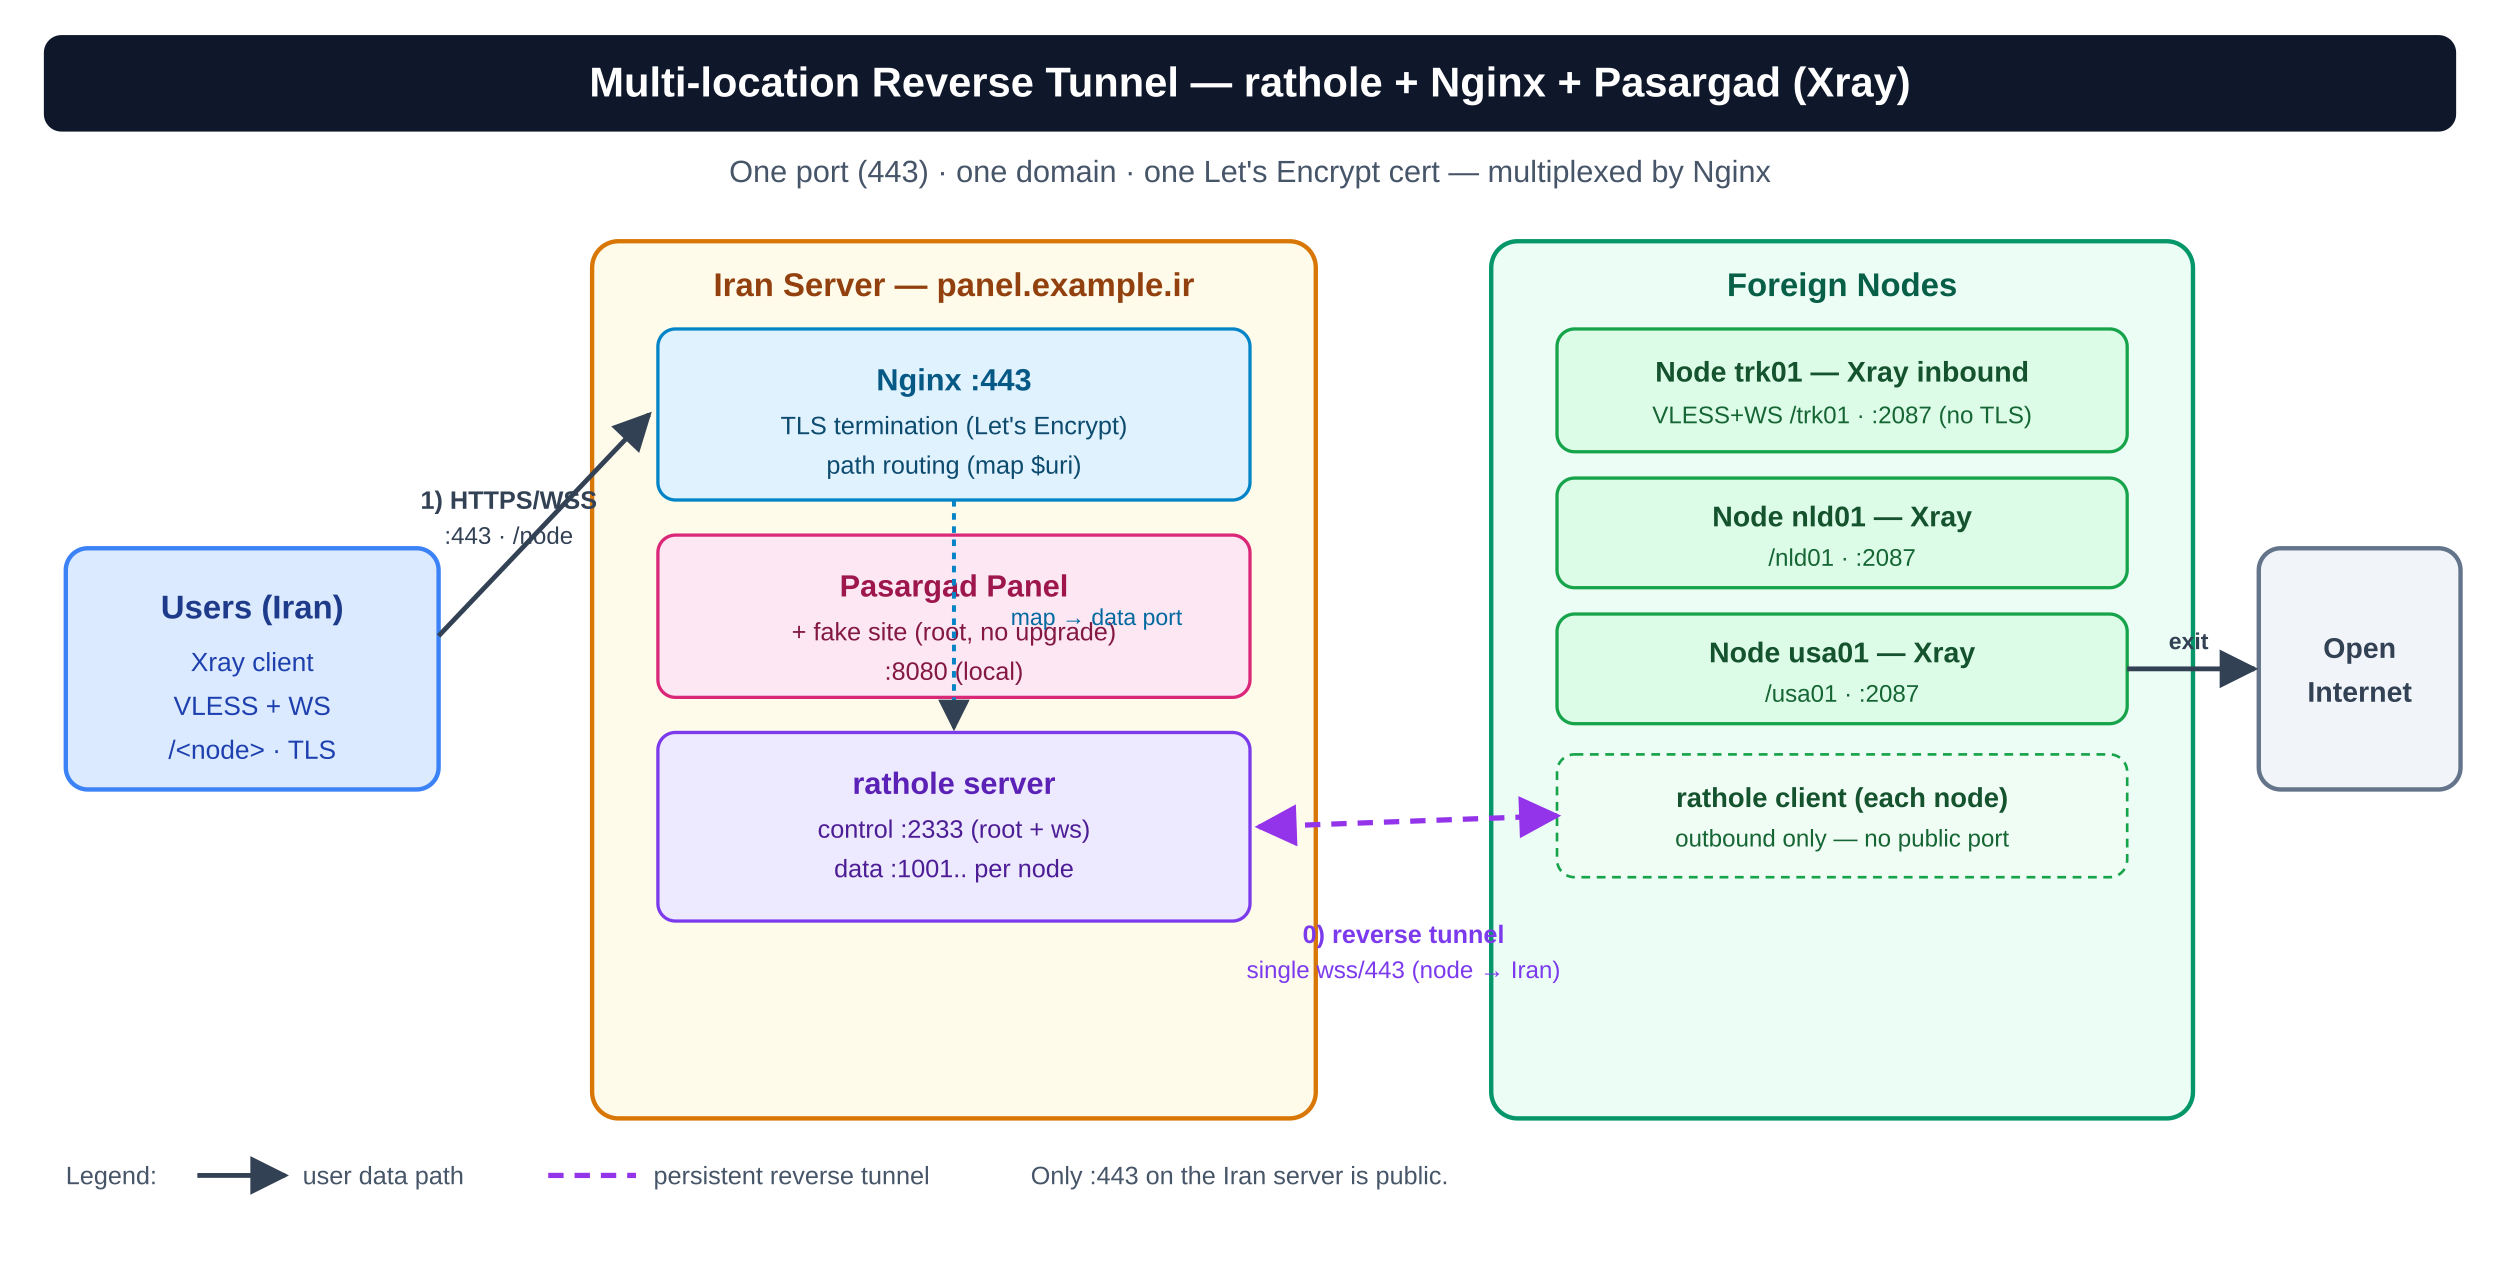
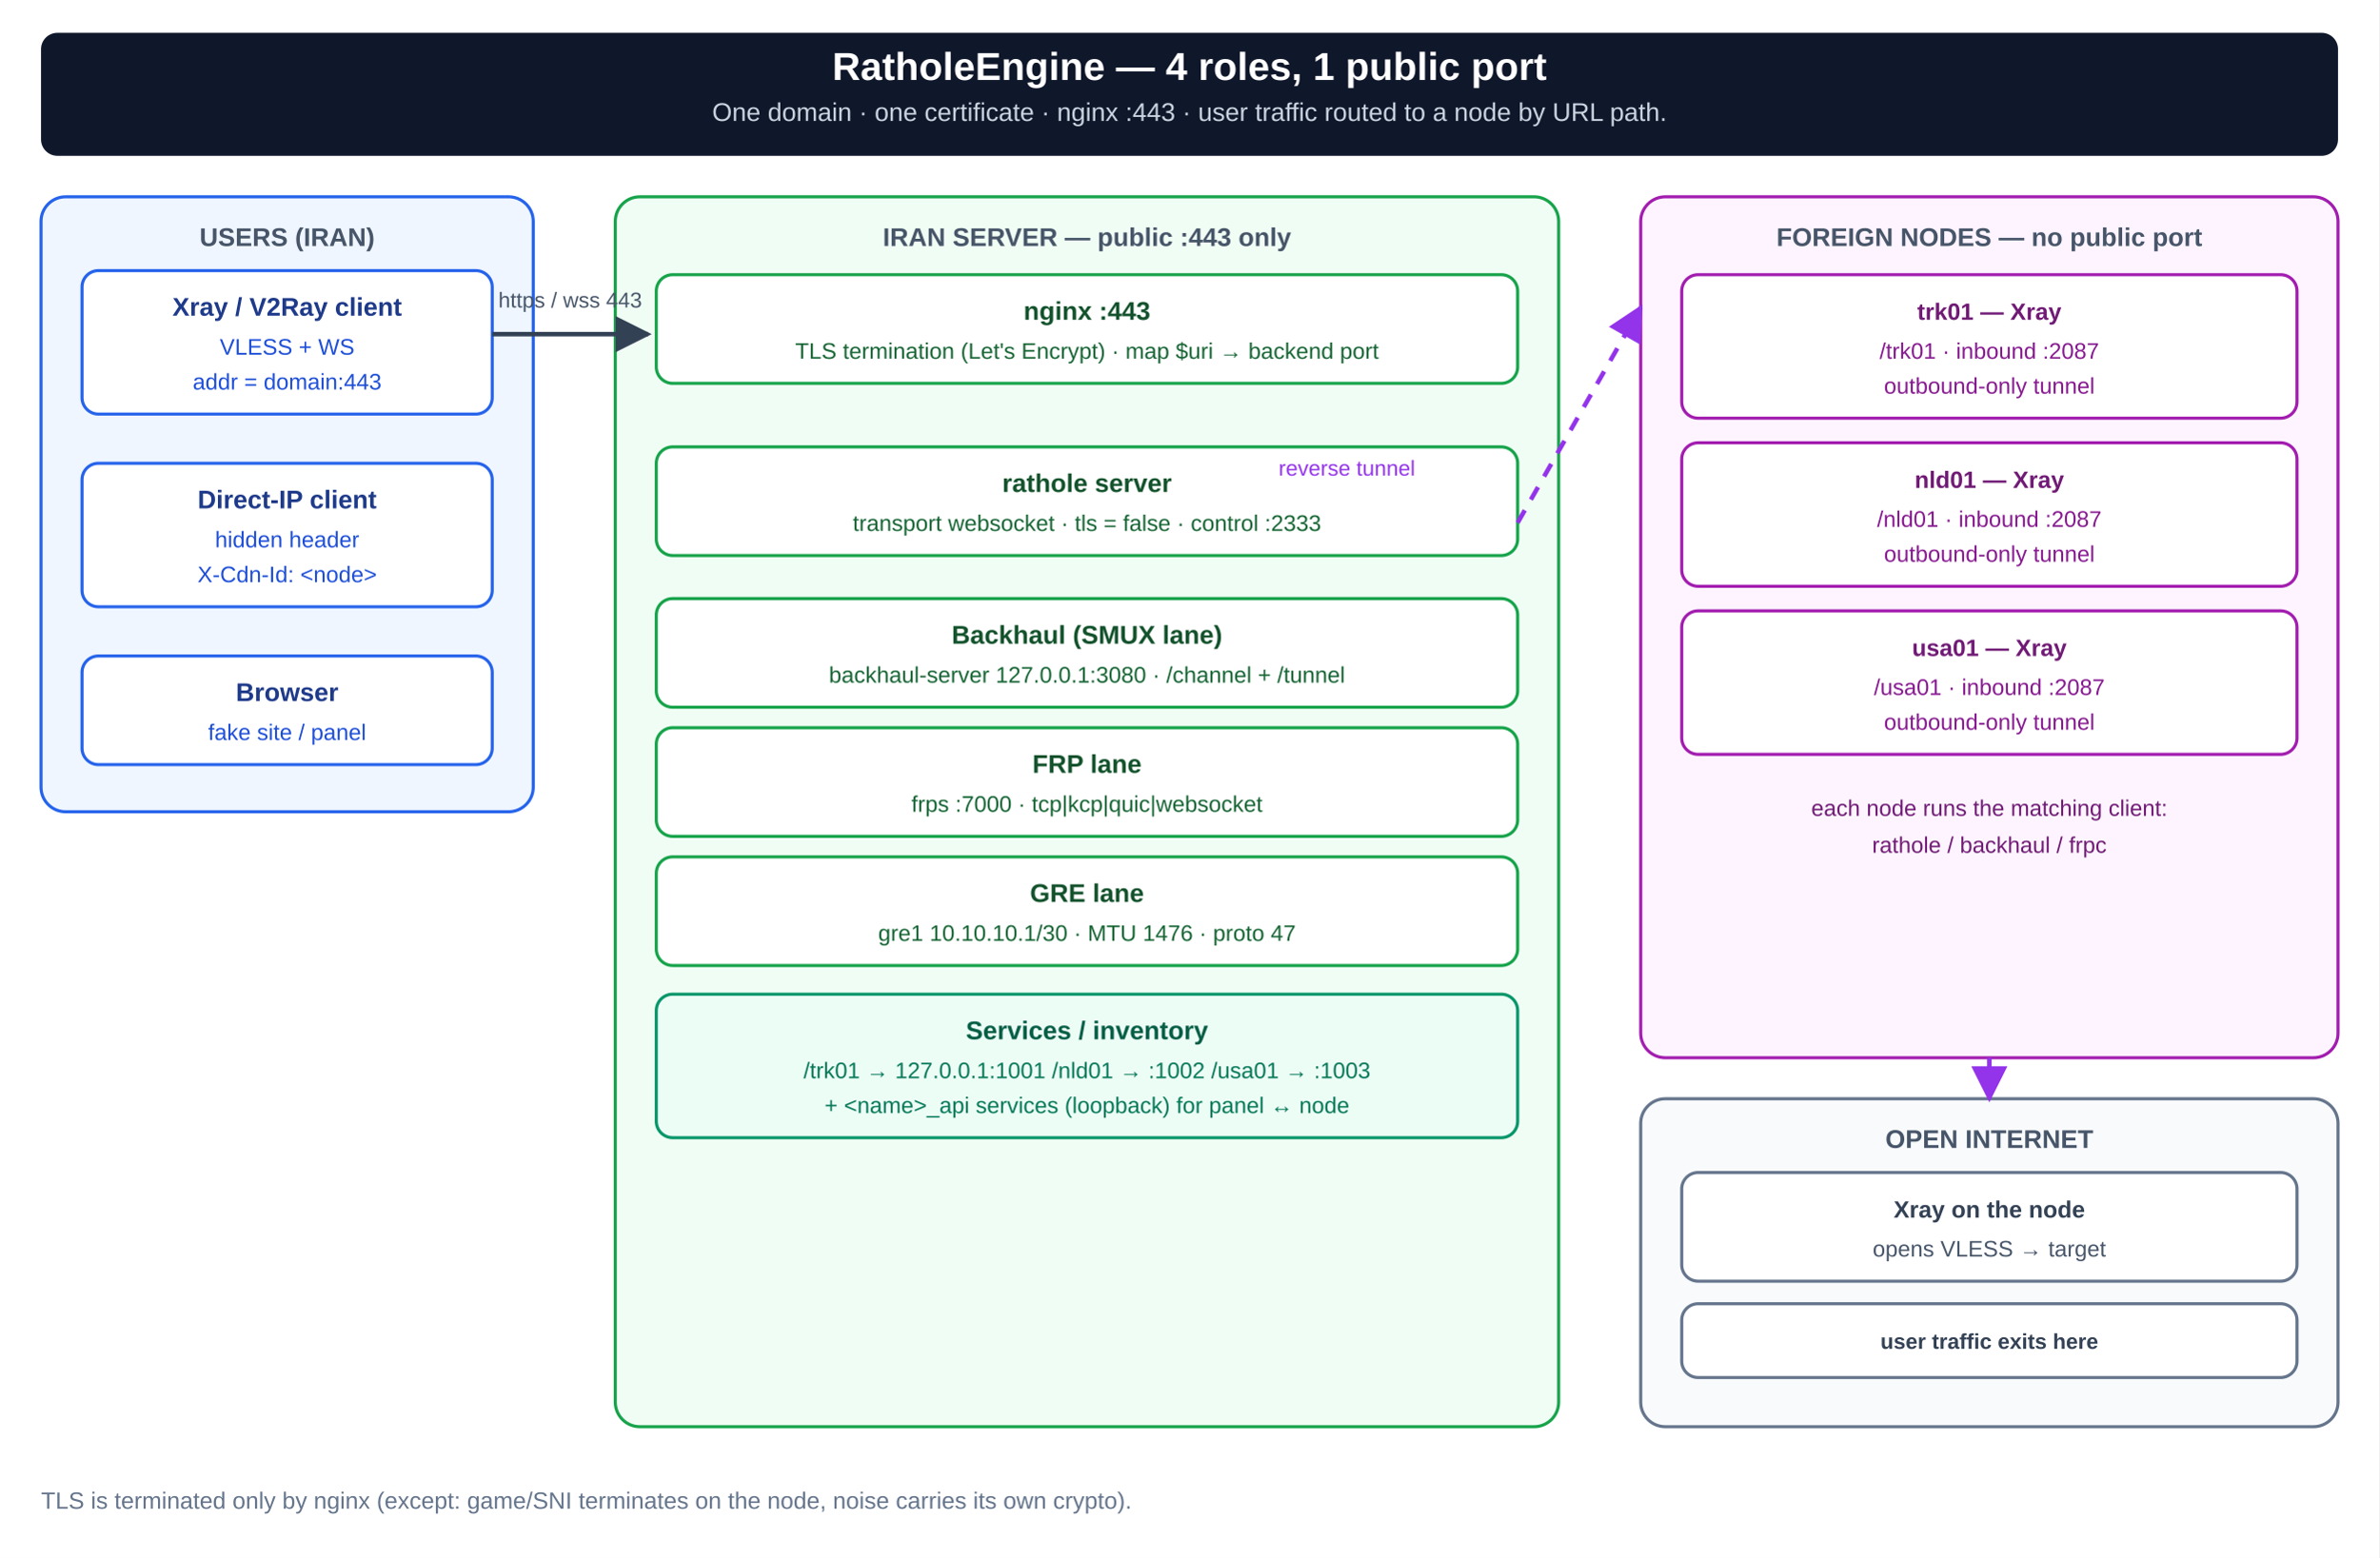
- <svg xmlns="http://www.w3.org/2000/svg" viewBox="0 0 1140 580" font-family="Segoe UI, Arial, sans-serif">
+ <svg xmlns="http://www.w3.org/2000/svg" viewBox="0 0 1160 760" font-family="Segoe UI, Arial, sans-serif">
  <defs>
-     <marker id="arrow" viewBox="0 0 10 10" refX="9" refY="5" markerWidth="8" markerHeight="8" orient="auto-start-reverse">
+     <marker id="arr" viewBox="0 0 10 10" refX="9" refY="5" markerWidth="8" markerHeight="8" orient="auto-start-reverse">
      <path d="M0,0 L10,5 L0,10 z" fill="#334155" />
    </marker>
-     <marker id="arrowR" viewBox="0 0 10 10" refX="9" refY="5" markerWidth="8" markerHeight="8" orient="auto-start-reverse">
+     <marker id="arrU" viewBox="0 0 10 10" refX="9" refY="5" markerWidth="8" markerHeight="8" orient="auto-start-reverse">
      <path d="M0,0 L10,5 L0,10 z" fill="#9333ea" />
    </marker>
+     <marker id="arrB" viewBox="0 0 10 10" refX="9" refY="5" markerWidth="8" markerHeight="8" orient="auto-start-reverse">
+       <path d="M0,0 L10,5 L0,10 z" fill="#0284c7" />
+     </marker>
  </defs>
-   <rect x="0" y="0" width="1140" height="580" fill="#ffffff" />
-   <rect x="20" y="16" width="1100" height="44" rx="8" fill="#0f172a" />
-   <text x="570" y="44" text-anchor="middle" fill="#ffffff" font-size="19" font-weight="bold">Multi-location Reverse Tunnel — rathole + Nginx + Pasargad (Xray)</text>
-   <text x="570" y="83" text-anchor="middle" fill="#475569" font-size="14">One port (443) · one domain · one Let's Encrypt cert — multiplexed by Nginx</text>
-   <rect x="30" y="250" width="170" height="110" rx="10" fill="#dbeafe" stroke="#3b82f6" stroke-width="2" />
-   <text x="115" y="282" text-anchor="middle" font-size="15" font-weight="bold" fill="#1e3a8a">Users (Iran)</text>
-   <text x="115" y="306" text-anchor="middle" font-size="12" fill="#1e40af">Xray client</text>
-   <text x="115" y="326" text-anchor="middle" font-size="12" fill="#1e40af">VLESS + WS</text>
-   <text x="115" y="346" text-anchor="middle" font-size="12" fill="#1e40af">/&lt;node&gt; · TLS</text>
-   <rect x="270" y="110" width="330" height="400" rx="12" fill="#fffbeb" stroke="#d97706" stroke-width="2" />
-   <text x="435" y="135" text-anchor="middle" font-size="15" font-weight="bold" fill="#92400e">Iran Server — panel.example.ir</text>
-   <rect x="300" y="150" width="270" height="78" rx="8" fill="#e0f2fe" stroke="#0284c7" stroke-width="1.5" />
-   <text x="435" y="178" text-anchor="middle" font-size="14" font-weight="bold" fill="#075985">Nginx :443</text>
-   <text x="435" y="198" text-anchor="middle" font-size="11.5" fill="#0c4a6e">TLS termination (Let's Encrypt)</text>
-   <text x="435" y="216" text-anchor="middle" font-size="11.5" fill="#0c4a6e">path routing (map $uri)</text>
-   <rect x="300" y="244" width="270" height="74" rx="8" fill="#fce7f3" stroke="#db2777" stroke-width="1.5" />
-   <text x="435" y="272" text-anchor="middle" font-size="14" font-weight="bold" fill="#9d174d">Pasargad Panel</text>
-   <text x="435" y="292" text-anchor="middle" font-size="11.5" fill="#831843">+ fake site (root, no upgrade)</text>
-   <text x="435" y="310" text-anchor="middle" font-size="11.5" fill="#831843">:8080 (local)</text>
-   <rect x="300" y="334" width="270" height="86" rx="8" fill="#ede9fe" stroke="#7c3aed" stroke-width="1.5" />
-   <text x="435" y="362" text-anchor="middle" font-size="14" font-weight="bold" fill="#5b21b6">rathole server</text>
-   <text x="435" y="382" text-anchor="middle" font-size="11.5" fill="#4c1d95">control :2333 (root + ws)</text>
-   <text x="435" y="400" text-anchor="middle" font-size="11.5" fill="#4c1d95">data :1001.. per node</text>
-   <rect x="680" y="110" width="320" height="400" rx="12" fill="#ecfdf5" stroke="#059669" stroke-width="2" />
-   <text x="840" y="135" text-anchor="middle" font-size="15" font-weight="bold" fill="#065f46">Foreign Nodes</text>
-   <rect x="710" y="150" width="260" height="56" rx="8" fill="#dcfce7" stroke="#16a34a" stroke-width="1.5" />
-   <text x="840" y="174" text-anchor="middle" font-size="13" font-weight="bold" fill="#14532d">Node trk01 — Xray inbound</text>
-   <text x="840" y="193" text-anchor="middle" font-size="11" fill="#166534">VLESS+WS /trk01 · :2087 (no TLS)</text>
-   <rect x="710" y="218" width="260" height="50" rx="8" fill="#dcfce7" stroke="#16a34a" stroke-width="1.5" />
-   <text x="840" y="240" text-anchor="middle" font-size="13" font-weight="bold" fill="#14532d">Node nld01 — Xray</text>
-   <text x="840" y="258" text-anchor="middle" font-size="11" fill="#166534">/nld01 · :2087</text>
-   <rect x="710" y="280" width="260" height="50" rx="8" fill="#dcfce7" stroke="#16a34a" stroke-width="1.5" />
-   <text x="840" y="302" text-anchor="middle" font-size="13" font-weight="bold" fill="#14532d">Node usa01 — Xray</text>
-   <text x="840" y="320" text-anchor="middle" font-size="11" fill="#166534">/usa01 · :2087</text>
-   <rect x="710" y="344" width="260" height="56" rx="8" fill="#f0fdf4" stroke="#16a34a" stroke-width="1.2" stroke-dasharray="4 3" />
-   <text x="840" y="368" text-anchor="middle" font-size="12.5" font-weight="bold" fill="#14532d">rathole client (each node)</text>
-   <text x="840" y="386" text-anchor="middle" font-size="11" fill="#166534">outbound only — no public port</text>
-   <rect x="1030" y="250" width="92" height="110" rx="10" fill="#f1f5f9" stroke="#64748b" stroke-width="2" />
-   <text x="1076" y="300" text-anchor="middle" font-size="13" font-weight="bold" fill="#334155">Open</text>
-   <text x="1076" y="320" text-anchor="middle" font-size="13" font-weight="bold" fill="#334155">Internet</text>
-   <line x1="200" y1="290" x2="296" y2="189" stroke="#334155" stroke-width="2.2" marker-end="url(#arrow)" />
-   <text x="232" y="232" text-anchor="middle" font-size="11.5" font-weight="bold" fill="#334155">1) HTTPS/WSS</text>
-   <text x="232" y="248" text-anchor="middle" font-size="11" fill="#334155">:443 · /node</text>
-   <line x1="710" y1="372" x2="574" y2="377" stroke="#9333ea" stroke-width="2.4" stroke-dasharray="7 5" marker-start="url(#arrowR)" marker-end="url(#arrowR)" />
-   <text x="640" y="430" text-anchor="middle" font-size="11.5" font-weight="bold" fill="#7c3aed">0) reverse tunnel</text>
-   <text x="640" y="446" text-anchor="middle" font-size="11" fill="#7c3aed">single wss/443 (node → Iran)</text>
-   <line x1="435" y1="228" x2="435" y2="332" stroke="#0284c7" stroke-width="1.8" stroke-dasharray="3 3" marker-end="url(#arrow)" />
-   <text x="500" y="285" text-anchor="middle" font-size="10.5" fill="#0369a1">map → data port</text>
-   <line x1="970" y1="305" x2="1028" y2="305" stroke="#334155" stroke-width="2.2" marker-end="url(#arrow)" />
-   <text x="998" y="296" text-anchor="middle" font-size="10.5" font-weight="bold" fill="#334155">exit</text>
-   <text x="30" y="540" font-size="11.5" fill="#475569">Legend:</text>
-   <line x1="90" y1="536" x2="130" y2="536" stroke="#334155" stroke-width="2.2" marker-end="url(#arrow)" />
-   <text x="138" y="540" font-size="11.5" fill="#475569">user data path</text>
-   <line x1="250" y1="536" x2="290" y2="536" stroke="#9333ea" stroke-width="2.4" stroke-dasharray="7 5" />
-   <text x="298" y="540" font-size="11.5" fill="#475569">persistent reverse tunnel</text>
-   <text x="470" y="540" font-size="11.5" fill="#475569">Only :443 on the Iran server is public.</text>
+   <rect x="0" y="0" width="1160" height="760" fill="#ffffff" />
+   <rect x="20" y="16" width="1120" height="60" rx="8" fill="#0f172a" />
+   <text x="580" y="39" text-anchor="middle" fill="#ffffff" font-size="19" font-weight="bold">RatholeEngine — 4 roles, 1 public port</text>
+   <text x="580" y="59" text-anchor="middle" fill="#cbd5e1" font-size="12.5">One domain · one certificate · nginx :443 · user traffic routed to a node by URL path.</text>
+   <rect x="20" y="96" width="240" height="300" rx="12" fill="#eff6ff" stroke="#2563eb" stroke-width="1.5" />
+   <text x="140" y="120" text-anchor="middle" font-size="12.5" font-weight="bold" fill="#475569">USERS (IRAN)</text>
+   <rect x="40" y="132" width="200" height="70" rx="8" fill="#ffffff" stroke="#2563eb" stroke-width="1.5" />
+   <text x="140.0" y="154" text-anchor="middle" font-size="12.5" font-weight="bold" fill="#1e3a8a">Xray / V2Ray client</text>
+   <text x="140.0" y="173" text-anchor="middle" font-size="11" fill="#1d4ed8">VLESS + WS</text>
+   <text x="140.0" y="190" text-anchor="middle" font-size="11" fill="#1d4ed8">addr = domain:443</text>
+   <rect x="40" y="226" width="200" height="70" rx="8" fill="#ffffff" stroke="#2563eb" stroke-width="1.5" />
+   <text x="140.0" y="248" text-anchor="middle" font-size="12.5" font-weight="bold" fill="#1e3a8a">Direct-IP client</text>
+   <text x="140.0" y="267" text-anchor="middle" font-size="11" fill="#1d4ed8">hidden header</text>
+   <text x="140.0" y="284" text-anchor="middle" font-size="11" fill="#1d4ed8">X-Cdn-Id: &lt;node&gt;</text>
+   <rect x="40" y="320" width="200" height="53" rx="8" fill="#ffffff" stroke="#2563eb" stroke-width="1.5" />
+   <text x="140.0" y="342" text-anchor="middle" font-size="12.5" font-weight="bold" fill="#1e3a8a">Browser</text>
+   <text x="140.0" y="361" text-anchor="middle" font-size="11" fill="#1d4ed8">fake site / panel</text>
+   <rect x="300" y="96" width="460" height="600" rx="12" fill="#f0fdf4" stroke="#16a34a" stroke-width="1.5" />
+   <text x="530" y="120" text-anchor="middle" font-size="12.5" font-weight="bold" fill="#475569">IRAN SERVER — public :443 only</text>
+   <rect x="320" y="134" width="420" height="53" rx="8" fill="#ffffff" stroke="#16a34a" stroke-width="1.5" />
+   <text x="530.0" y="156" text-anchor="middle" font-size="12.5" font-weight="bold" fill="#14532d">nginx :443</text>
+   <text x="530.0" y="175" text-anchor="middle" font-size="11" fill="#166534">TLS termination (Let's Encrypt) · map $uri → backend port</text>
+   <rect x="320" y="218" width="420" height="53" rx="8" fill="#ffffff" stroke="#16a34a" stroke-width="1.5" />
+   <text x="530.0" y="240" text-anchor="middle" font-size="12.5" font-weight="bold" fill="#14532d">rathole server</text>
+   <text x="530.0" y="259" text-anchor="middle" font-size="11" fill="#166534">transport websocket · tls = false · control :2333</text>
+   <rect x="320" y="292" width="420" height="53" rx="8" fill="#ffffff" stroke="#16a34a" stroke-width="1.5" />
+   <text x="530.0" y="314" text-anchor="middle" font-size="12.5" font-weight="bold" fill="#14532d">Backhaul (SMUX lane)</text>
+   <text x="530.0" y="333" text-anchor="middle" font-size="11" fill="#166534">backhaul-server 127.0.0.1:3080 · /channel + /tunnel</text>
+   <rect x="320" y="355" width="420" height="53" rx="8" fill="#ffffff" stroke="#16a34a" stroke-width="1.5" />
+   <text x="530.0" y="377" text-anchor="middle" font-size="12.5" font-weight="bold" fill="#14532d">FRP lane</text>
+   <text x="530.0" y="396" text-anchor="middle" font-size="11" fill="#166534">frps :7000 · tcp|kcp|quic|websocket</text>
+   <rect x="320" y="418" width="420" height="53" rx="8" fill="#ffffff" stroke="#16a34a" stroke-width="1.5" />
+   <text x="530.0" y="440" text-anchor="middle" font-size="12.5" font-weight="bold" fill="#14532d">GRE lane</text>
+   <text x="530.0" y="459" text-anchor="middle" font-size="11" fill="#166534">gre1 10.10.10.1/30 · MTU 1476 · proto 47</text>
+   <rect x="320" y="485" width="420" height="70" rx="8" fill="#ecfdf5" stroke="#059669" stroke-width="1.5" />
+   <text x="530.0" y="507" text-anchor="middle" font-size="12.5" font-weight="bold" fill="#065f46">Services / inventory</text>
+   <text x="530.0" y="526" text-anchor="middle" font-size="11" fill="#047857">/trk01 → 127.0.0.1:1001   /nld01 → :1002   /usa01 → :1003</text>
+   <text x="530.0" y="543" text-anchor="middle" font-size="11" fill="#047857">+ &lt;name&gt;_api services (loopback) for panel ↔ node</text>
+   <rect x="800" y="96" width="340" height="420" rx="12" fill="#fdf4ff" stroke="#a21caf" stroke-width="1.5" />
+   <text x="970" y="120" text-anchor="middle" font-size="12.5" font-weight="bold" fill="#475569">FOREIGN NODES — no public port</text>
+   <rect x="820" y="134" width="300" height="70" rx="8" fill="#ffffff" stroke="#a21caf" stroke-width="1.5" />
+   <text x="970.0" y="156" text-anchor="middle" font-size="11.5" font-weight="bold" fill="#701a75">trk01 — Xray</text>
+   <text x="970.0" y="175" text-anchor="middle" font-size="11" fill="#86198f">/trk01 · inbound :2087</text>
+   <text x="970.0" y="192" text-anchor="middle" font-size="11" fill="#86198f">outbound-only tunnel</text>
+   <rect x="820" y="216" width="300" height="70" rx="8" fill="#ffffff" stroke="#a21caf" stroke-width="1.5" />
+   <text x="970.0" y="238" text-anchor="middle" font-size="11.5" font-weight="bold" fill="#701a75">nld01 — Xray</text>
+   <text x="970.0" y="257" text-anchor="middle" font-size="11" fill="#86198f">/nld01 · inbound :2087</text>
+   <text x="970.0" y="274" text-anchor="middle" font-size="11" fill="#86198f">outbound-only tunnel</text>
+   <rect x="820" y="298" width="300" height="70" rx="8" fill="#ffffff" stroke="#a21caf" stroke-width="1.5" />
+   <text x="970.0" y="320" text-anchor="middle" font-size="11.5" font-weight="bold" fill="#701a75">usa01 — Xray</text>
+   <text x="970.0" y="339" text-anchor="middle" font-size="11" fill="#86198f">/usa01 · inbound :2087</text>
+   <text x="970.0" y="356" text-anchor="middle" font-size="11" fill="#86198f">outbound-only tunnel</text>
+   <text x="970" y="398" text-anchor="middle" font-size="11" fill="#701a75">each node runs the matching client:</text>
+   <text x="970" y="416" text-anchor="middle" font-size="11" fill="#701a75">rathole / backhaul / frpc</text>
+   <rect x="800" y="536" width="340" height="160" rx="12" fill="#f8fafc" stroke="#64748b" stroke-width="1.5" />
+   <text x="970" y="560" text-anchor="middle" font-size="12.5" font-weight="bold" fill="#475569">OPEN INTERNET</text>
+   <rect x="820" y="572" width="300" height="53" rx="8" fill="#ffffff" stroke="#64748b" stroke-width="1.5" />
+   <text x="970.0" y="594" text-anchor="middle" font-size="11.5" font-weight="bold" fill="#334155">Xray on the node</text>
+   <text x="970.0" y="613" text-anchor="middle" font-size="11" fill="#475569">opens VLESS → target</text>
+   <rect x="820" y="636" width="300" height="36" rx="8" fill="#ffffff" stroke="#64748b" stroke-width="1.5" />
+   <text x="970.0" y="658" text-anchor="middle" font-size="10.5" font-weight="bold" fill="#334155">user traffic exits here</text>
+   <line x1="240" y1="163" x2="316" y2="163" stroke="#334155" stroke-width="2.2" marker-end="url(#arr)" />
+   <line x1="970" y1="516" x2="970" y2="536" stroke="#9333ea" stroke-width="2.2" stroke-dasharray="7 6" marker-end="url(#arrU)" />
+   <line x1="740" y1="255" x2="800" y2="150" stroke="#9333ea" stroke-width="2.2" stroke-dasharray="7 6" marker-end="url(#arrU)" />
+   <text x="690" y="232" text-anchor="end" font-size="10.5" fill="#9333ea">reverse tunnel</text>
+   <text x="278" y="150" text-anchor="middle" font-size="10.5" fill="#475569">https / wss 443</text>
+   <text x="20" y="736" text-anchor="start" font-size="11.5" fill="#64748b">TLS is terminated only by nginx (except: game/SNI terminates on the node, noise carries its own crypto).</text>
</svg>
